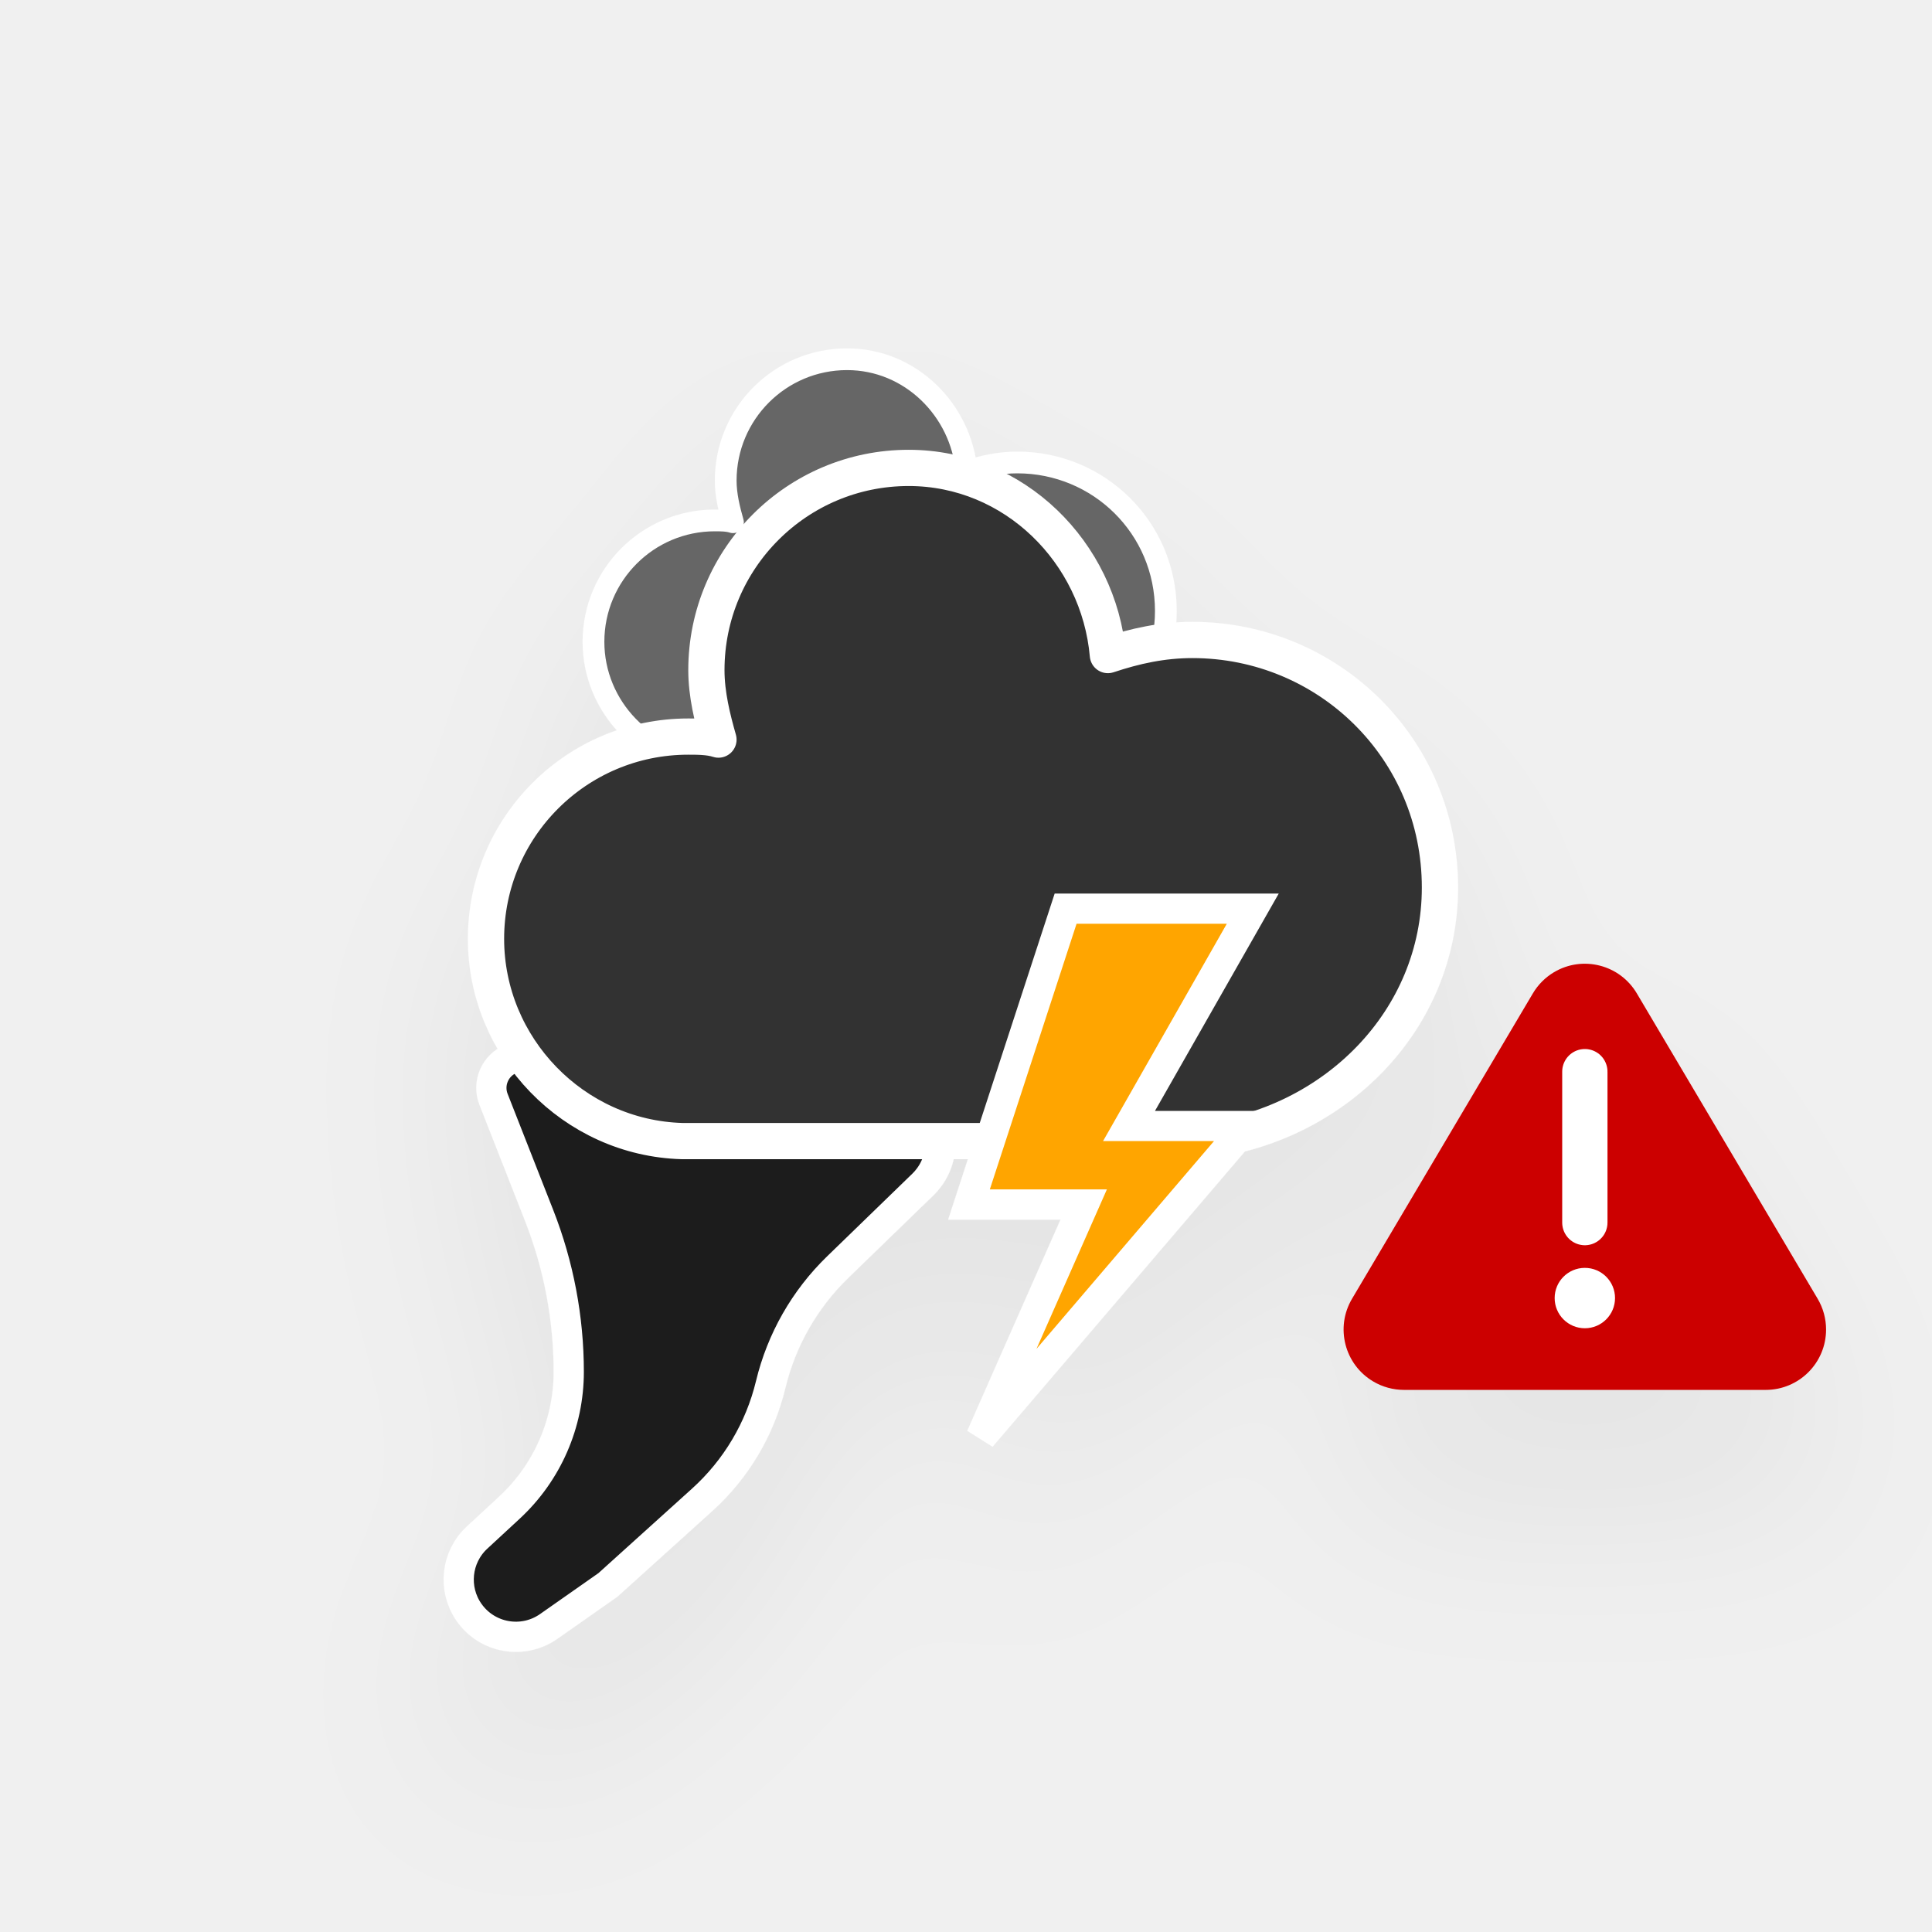
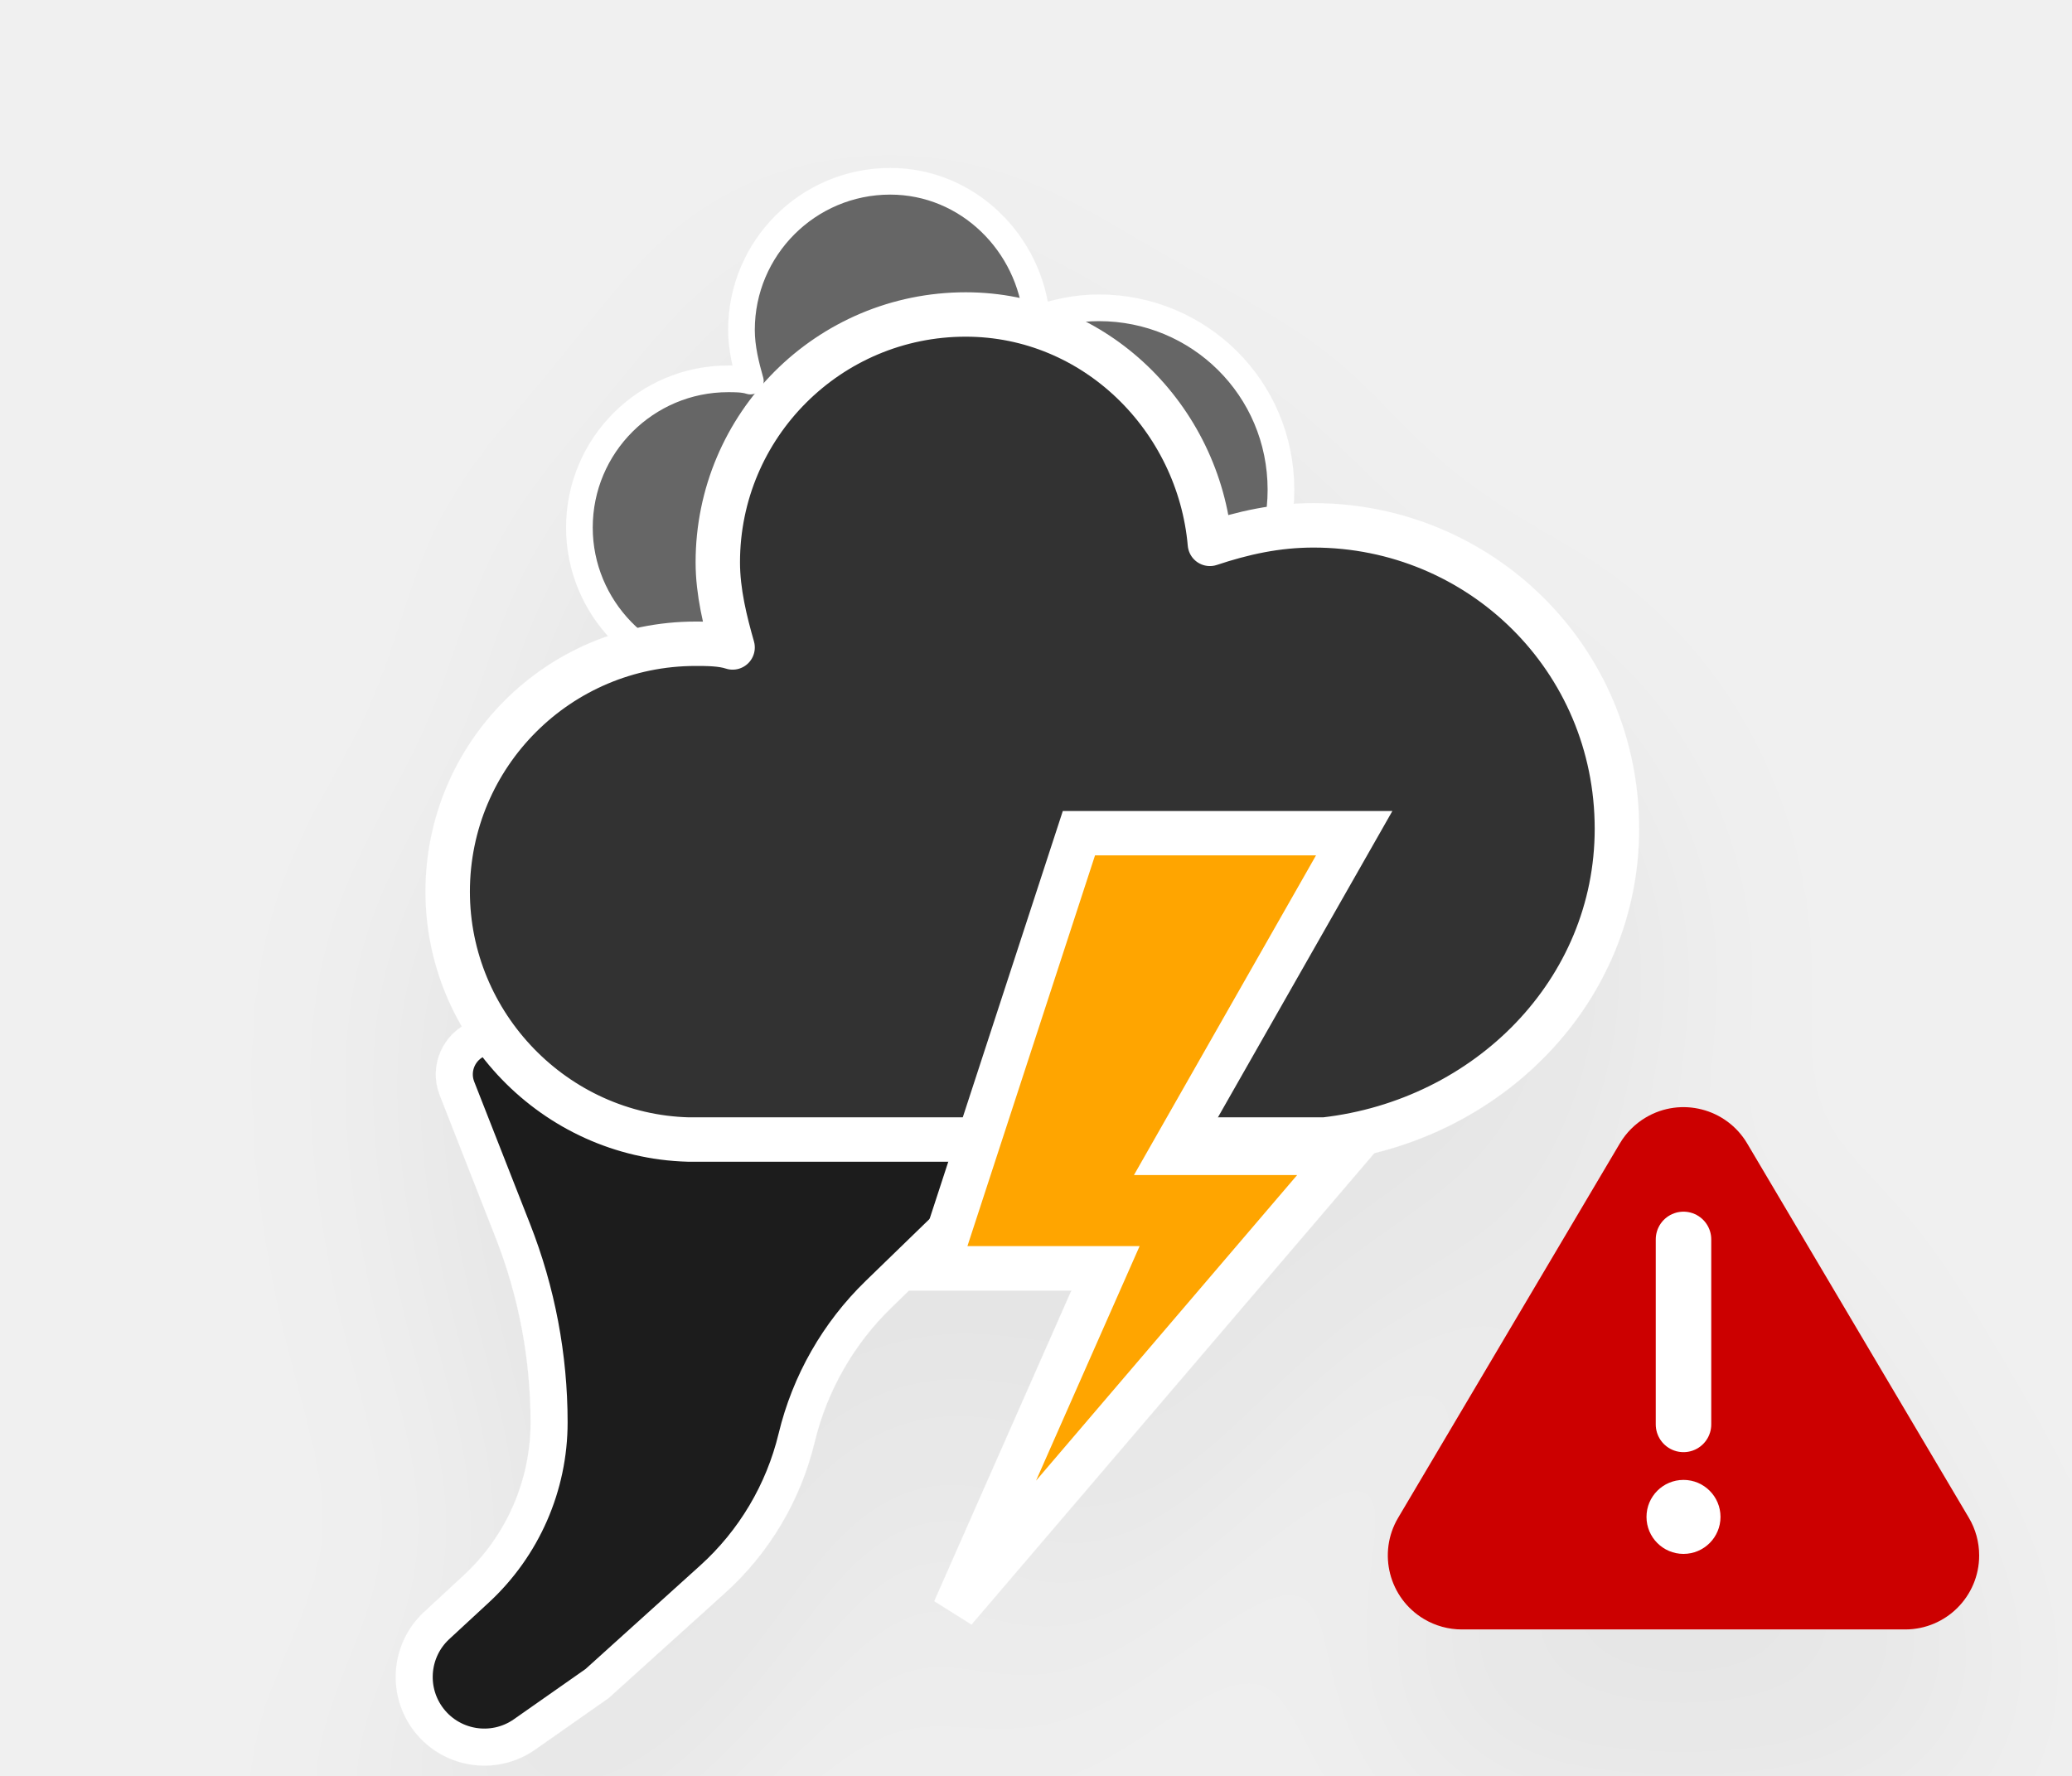
- <svg xmlns="http://www.w3.org/2000/svg" version="1.1" width="64" height="64" viewbox="0 0 64 64">
+ <svg xmlns="http://www.w3.org/2000/svg" width="56" height="48" version="1.1">
  <defs>
-     <filter id="blur" width="200%" height="200%">
+     <filter id="blur" x="-.17" y="-.179" width="1.329" height="1.455">
      <feGaussianBlur in="SourceAlpha" stdDeviation="3" />
      <feOffset dx="0" dy="4" result="offsetblur" />
      <feComponentTransfer>
-         <feFuncA type="linear" slope="0.05" />
+         <feFuncA slope="0.05" type="linear" />
      </feComponentTransfer>
      <feMerge>
        <feMergeNode />
        <feMergeNode in="SourceGraphic" />
      </feMerge>
    </filter>
  </defs>
-   <g filter="url(#blur)" id="thunder">
-     <g transform="translate(20,5)">
-       <g id="tornado" transform="translate(-5, 30)" stroke="white" fill="#1D1D1D">
-         <path d="M9.239,-9.49386371e-16 L11.399,-1.21779583e-14 L11.399,-1.24344979e-14 C12.802,-2.01691758e-14 14.168,0.448 15.299,1.279 L15.374,1.334 L15.374,1.334 C16.222,1.957 16.404,3.15 15.78,3.998 C15.718,4.083 15.648,4.163 15.572,4.237 L12.745,6.979 L12.745,6.979 C11.654,8.038 10.886,9.385 10.53,10.864 L10.53,10.864 L10.53,10.864 C10.175,12.338 9.382,13.67 8.257,14.686 L5.137,17.503 L3.177,18.877 L3.177,18.877 C2.32,19.478 1.139,19.27 0.538,18.413 C-0.003,17.641 0.106,16.589 0.793,15.944 L0.793,15.944 L1.871,14.947 L1.871,14.947 C3.127,13.787 3.841,12.154 3.841,10.444 L3.841,10.444 L3.841,10.444 C3.841,8.672 3.508,6.915 2.861,5.266 L1.35,1.418 L1.35,1.418 C1.14,0.884 1.403,0.282 1.937,0.072 C2.058,0.024 2.187,-2.12924157e-14 2.317,-2.13162821e-14 L3.841,-2.08721929e-14 L9.239,-9.49386371e-16 Z" id="Polygon" />
-       </g>
-       <g class="am-weather-cloud-1">
-         <path d="M47.7,35.4     c0-4.6-3.7-8.2-8.2-8.2c-1,0-1.9,0.2-2.8,0.5c-0.3-3.4-3.1-6.2-6.6-6.2c-3.7,0-6.7,3-6.7,6.7c0,0.8,0.2,1.6,0.4,2.3     c-0.3-0.1-0.7-0.1-1-0.1c-3.7,0-6.7,3-6.7,6.7c0,3.6,2.9,6.6,6.5,6.7l17.2,0C44.2,43.3,47.7,39.8,47.7,35.4z" fill="#666" stroke="white" stroke-linejoin="round" stroke-width="1.2" transform="translate(-10,-6), scale(0.6)" />
-       </g>
-       <g>
-         <path d="M47.7,35.4     c0-4.6-3.7-8.2-8.2-8.2c-1,0-1.9,0.2-2.8,0.5c-0.3-3.4-3.1-6.2-6.6-6.2c-3.7,0-6.7,3-6.7,6.7c0,0.8,0.2,1.6,0.4,2.3     c-0.3-0.1-0.7-0.1-1-0.1c-3.7,0-6.7,3-6.7,6.7c0,3.6,2.9,6.6,6.5,6.7l17.2,0C44.2,43.3,47.7,39.8,47.7,35.4z" fill="#333" stroke="white" stroke-linejoin="round" stroke-width="1.2" transform="translate(-20,-11)" />
-       </g>
-       <g transform="translate(1,28), scale(1)">
-         <polygon class="am-weather-stroke" fill="orange" stroke="white" stroke-width="1" points="14.3,-2.9 20.5,-2.9 16.4,4.3 20.3,4.3 11.5,14.6 14.9,6.9 11.1,6.9" />
-       </g>
-       <g id="error" transform="translate(23, 25)">
-         <path d="M7.779,2.906 L1.788,13.023 L1.788,13.023 C1.225,13.974 1.539,15.2 2.49,15.763 C2.798,15.946 3.15,16.042 3.509,16.042 L15.491,16.042 L15.491,16.042 C16.596,16.042 17.491,15.147 17.491,14.042 C17.491,13.684 17.395,13.332 17.212,13.023 L11.221,2.906 L11.221,2.906 C10.658,1.956 9.431,1.641 8.481,2.204 C8.192,2.375 7.95,2.617 7.779,2.906 Z" id="Shape" fill="#CC0000" fill-rule="nonzero" />
-         <path d="M9.5,10.5 L9.5,5.5" id="Line" stroke="#FFFFFF" stroke-width="1.5" stroke-linecap="round" />
-         <circle id="Oval" fill="#FFFFFF" cx="9.5" cy="13" r="1" />
-       </g>
+   <g transform="translate(16 -2)" filter="url(#blur)">
+     <g class="am-weather-funnel" transform="translate(-5,30)" fill="#1d1d1d" stroke="#fff">
+       <path id="Polygon" d="m9.239 0h2.16c1.403 0 2.769 0.448 3.9 1.279l0.075 0.055c0.848 0.623 1.03 1.816 0.407 2.664-0.063 0.085-0.132 0.165-0.208 0.239l-2.827 2.743c-1.091 1.059-1.86 2.406-2.216 3.884-0.355 1.474-1.147 2.807-2.273 3.823l-3.12 2.817-1.96 1.374c-0.857 0.601-2.038 0.393-2.639-0.464-0.541-0.772-0.432-1.824 0.255-2.469l1.078-0.997c1.256-1.161 1.97-2.793 1.97-4.503 0-1.772-0.332-3.529-0.98-5.179l-1.51-3.847c-0.21-0.534 0.053-1.137 0.587-1.347 0.121-0.047 0.25-0.072 0.38-0.072h6.922z" />
+     </g>
+     <g class="am-weather-cloud-1">
+       <path transform="matrix(.6 0 0 .6 -10 -6)" d="m47.7 35.4c0-4.6-3.7-8.2-8.2-8.2-1 0-1.9 0.2-2.8 0.5-0.3-3.4-3.1-6.2-6.6-6.2-3.7 0-6.7 3-6.7 6.7 0 0.8 0.2 1.6 0.4 2.3-0.3-0.1-0.7-0.1-1-0.1-3.7 0-6.7 3-6.7 6.7 0 3.6 2.9 6.6 6.5 6.7h17.2c4.4-0.5 7.9-4 7.9-8.4z" fill="#666" stroke="#fff" stroke-linejoin="round" stroke-width="1.2" />
+     </g>
+     <path transform="translate(-20,-11)" d="m47.7 35.4c0-4.6-3.7-8.2-8.2-8.2-1 0-1.9 0.2-2.8 0.5-0.3-3.4-3.1-6.2-6.6-6.2-3.7 0-6.7 3-6.7 6.7 0 0.8 0.2 1.6 0.4 2.3-0.3-0.1-0.7-0.1-1-0.1-3.7 0-6.7 3-6.7 6.7 0 3.6 2.9 6.6 6.5 6.7h17.2c4.4-0.5 7.9-4 7.9-8.4z" fill="#333" stroke="#fff" stroke-linejoin="round" stroke-width="1.2" />
+     <g class="am-weather-lightning" transform="matrix(1.2,0,0,1.2,-4,28)">
+       <polygon class="am-weather-stroke" points="11.1 6.9 14.3 -2.9 20.5 -2.9 16.4 4.3 20.3 4.3 11.5 14.6 14.9 6.9" fill="#ffa500" stroke="#fff" />
+     </g>
+     <g class="warning" transform="translate(20,30)">
+       <path d="m7.779 2.906-5.991 10.117c-0.563 0.95-0.249 2.177 0.702 2.74 0.309 0.183 0.661 0.279 1.019 0.279h11.982c1.105 0 2-0.895 2-2 0-0.359-0.096-0.711-0.279-1.019l-5.991-10.117c-0.563-0.95-1.79-1.265-2.74-0.702-0.289 0.171-0.531 0.413-0.702 0.702z" fill="#c00" />
+       <path d="m9.5 10.5v-5" stroke="#fff" stroke-linecap="round" stroke-width="1.5" />
+       <circle cx="9.5" cy="13" r="1" fill="#fff" />
    </g>
  </g>
</svg>
